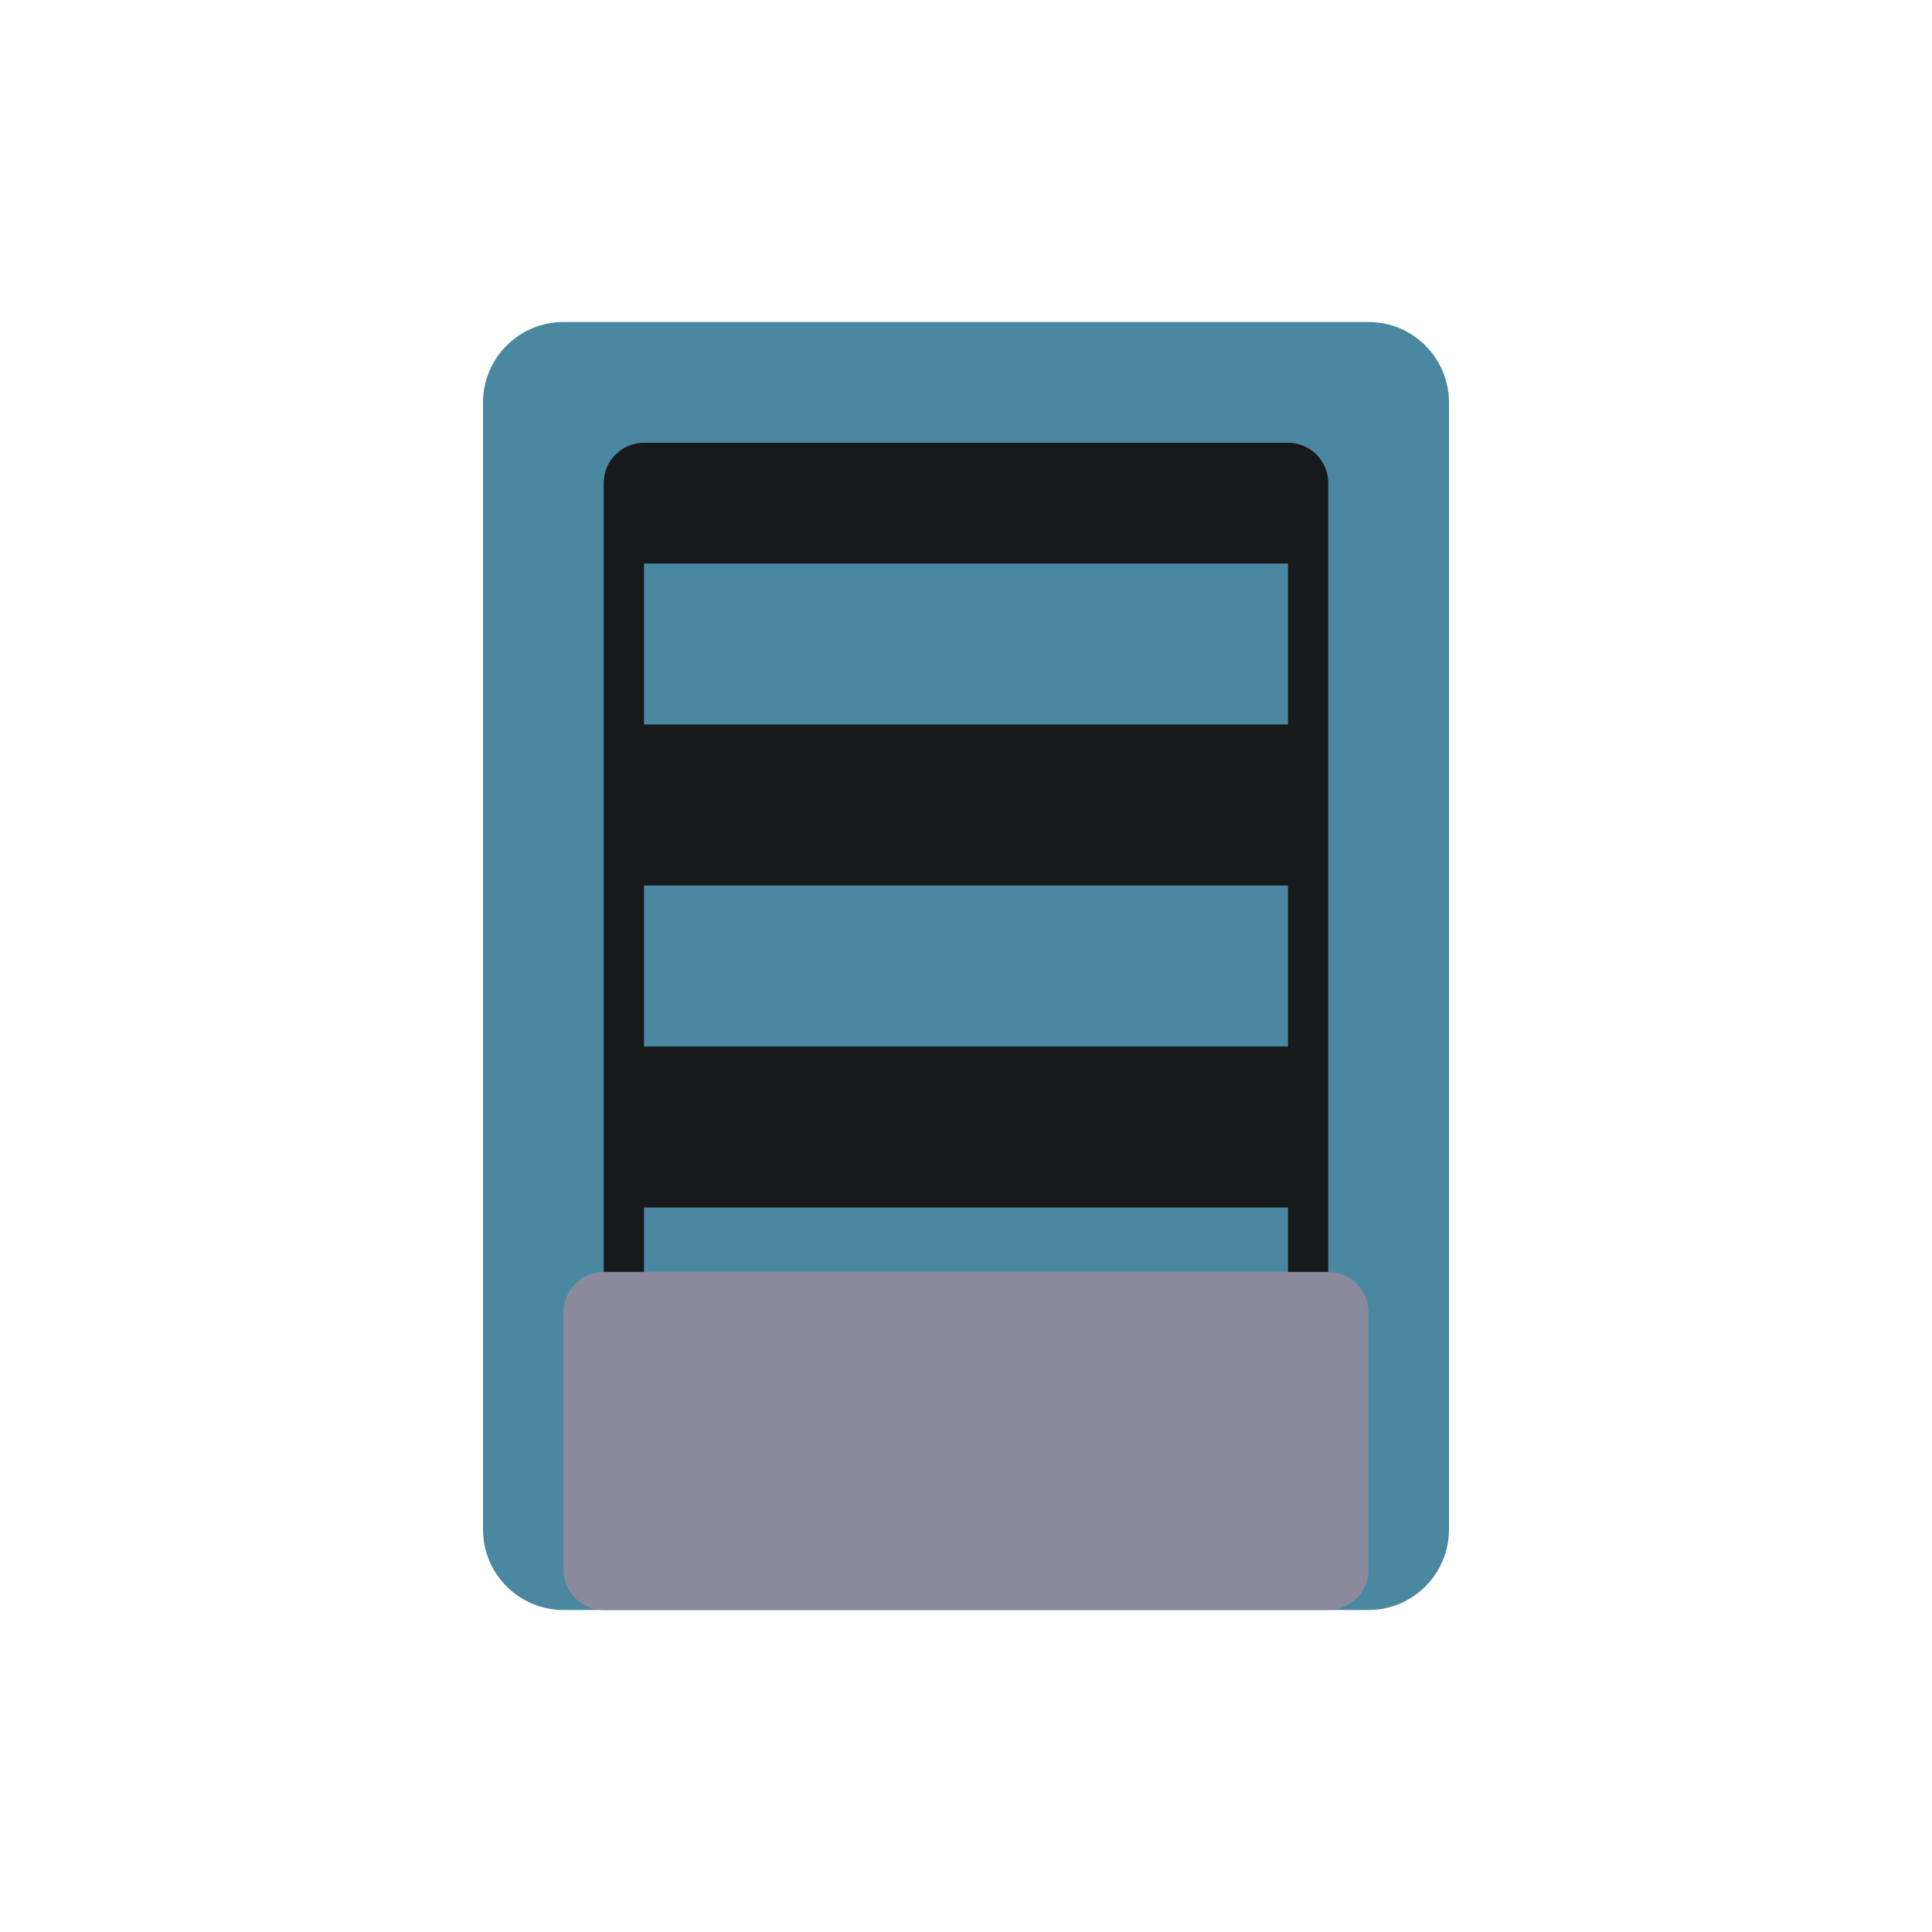
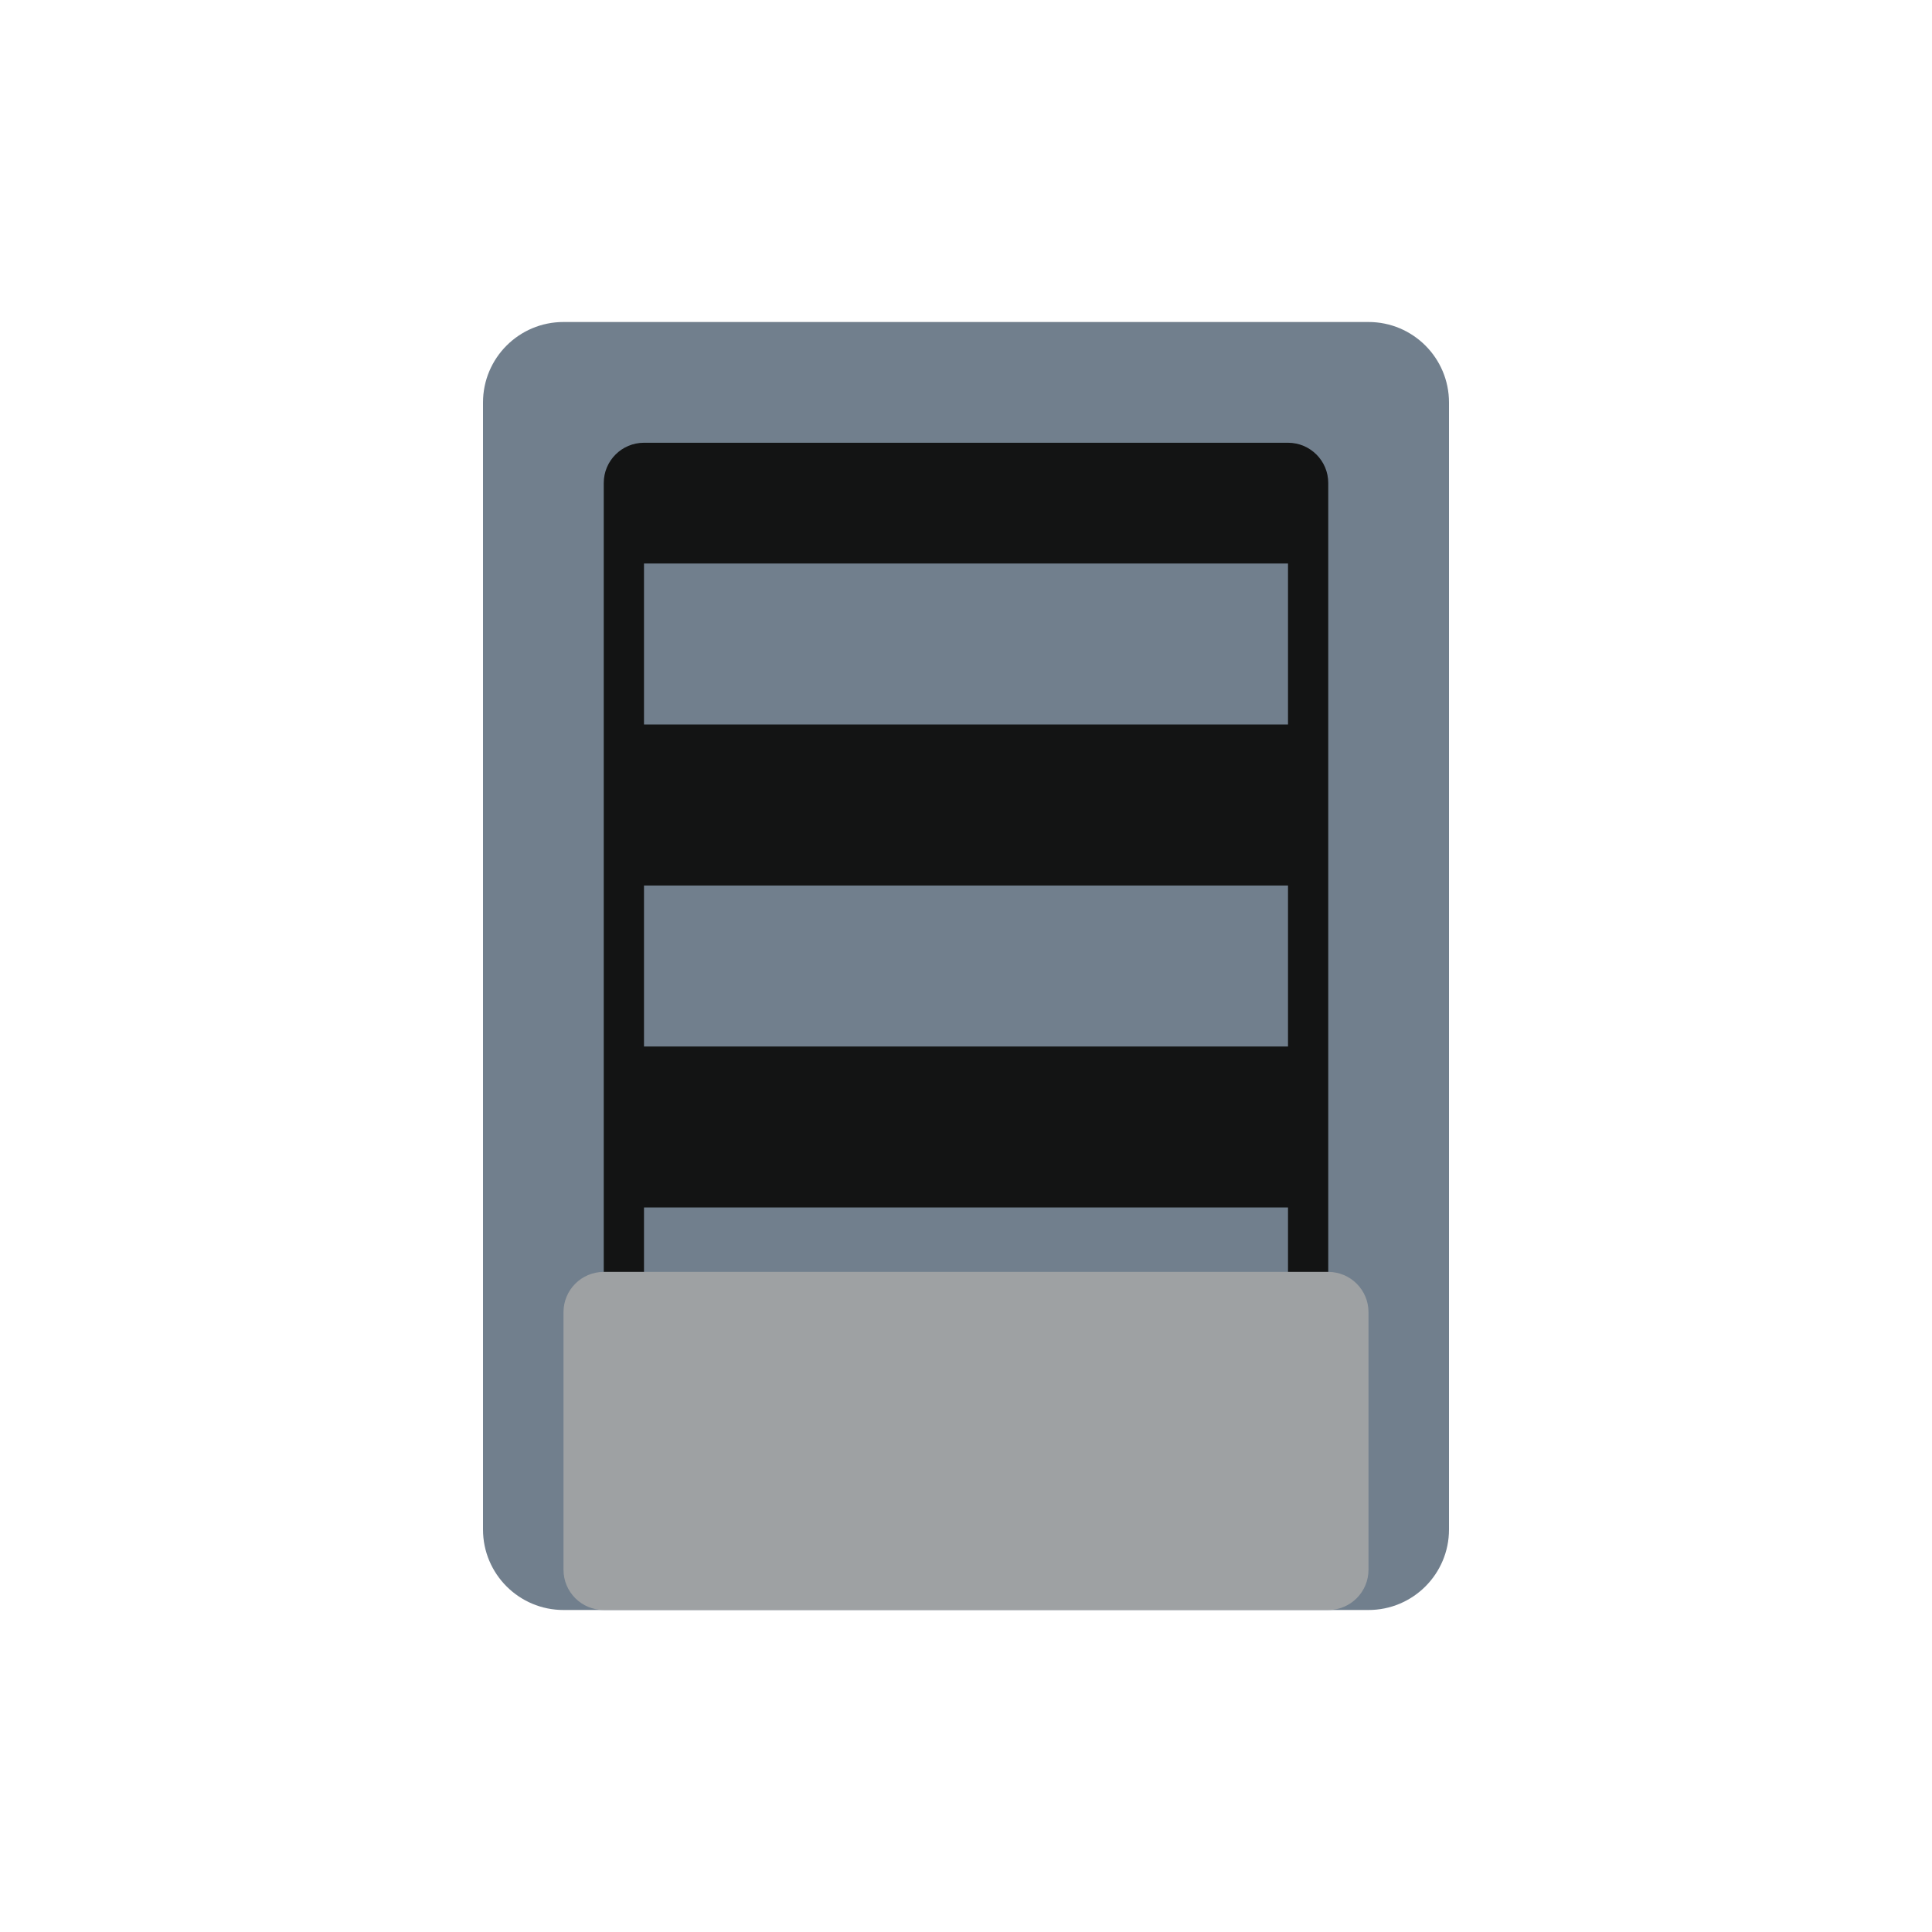
<svg xmlns="http://www.w3.org/2000/svg" width="24" height="24" viewBox="0 0 24 24">
-   <rect x="6" y="4" width="12" height="16" fill="#4A88A2" rx="1" />
-   <rect x="7.5" y="5.5" width="9" height="13" fill="#17191A" rx="0.5" />
-   <rect x="8" y="7" width="8" height="2" fill="#4A88A2" />
-   <rect x="8" y="11" width="8" height="2" fill="#4A88A2" />
-   <rect x="8" y="15" width="8" height="2" fill="#4A88A2" />
-   <rect x="7" y="15.8" width="10" height="4.2" fill="#8A8A9B" rx="0.5" />
+   <rect x="6" y="4" width="12" height="16" fill="#717F8D" rx="1" />
+   <rect x="7.5" y="5.5" width="9" height="13" fill="#131414" rx="0.5" />
+   <rect x="8" y="7" width="8" height="2" fill="#717F8D" />
+   <rect x="8" y="11" width="8" height="2" fill="#717F8D" />
+   <rect x="8" y="15" width="8" height="2" fill="#717F8D" />
+   <rect x="7" y="15.8" width="10" height="4.2" fill="#9EA1A3" rx="0.5" />
</svg>
